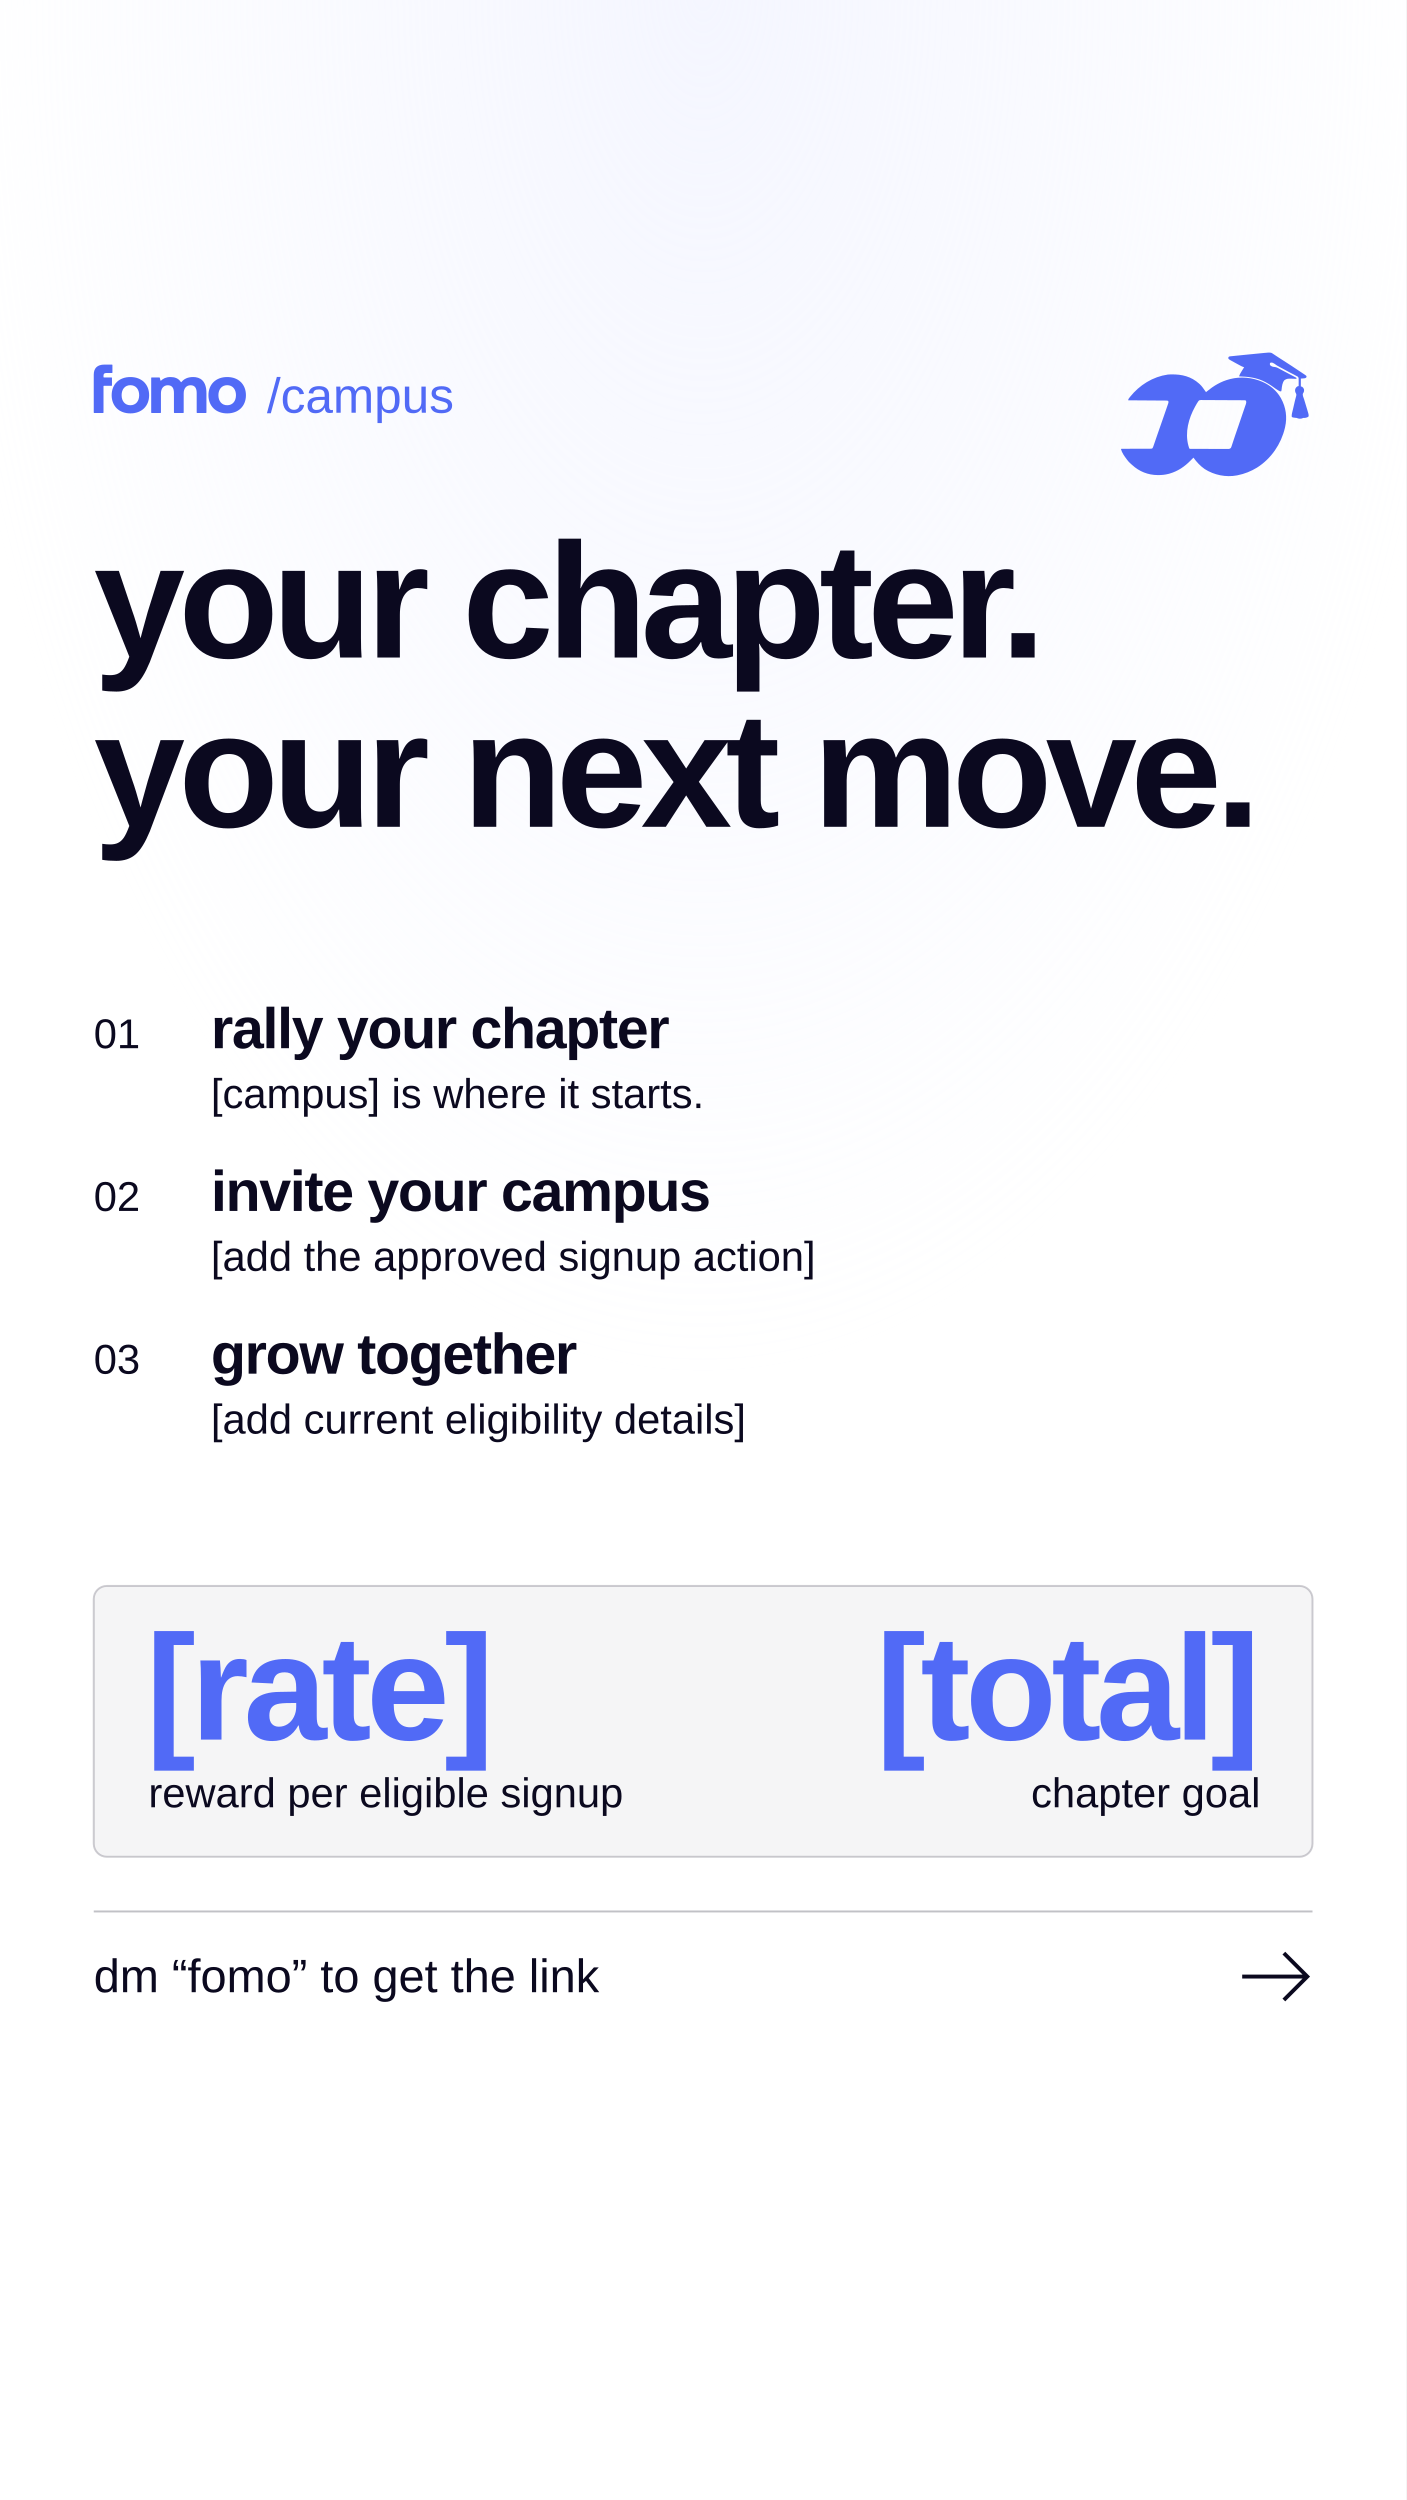
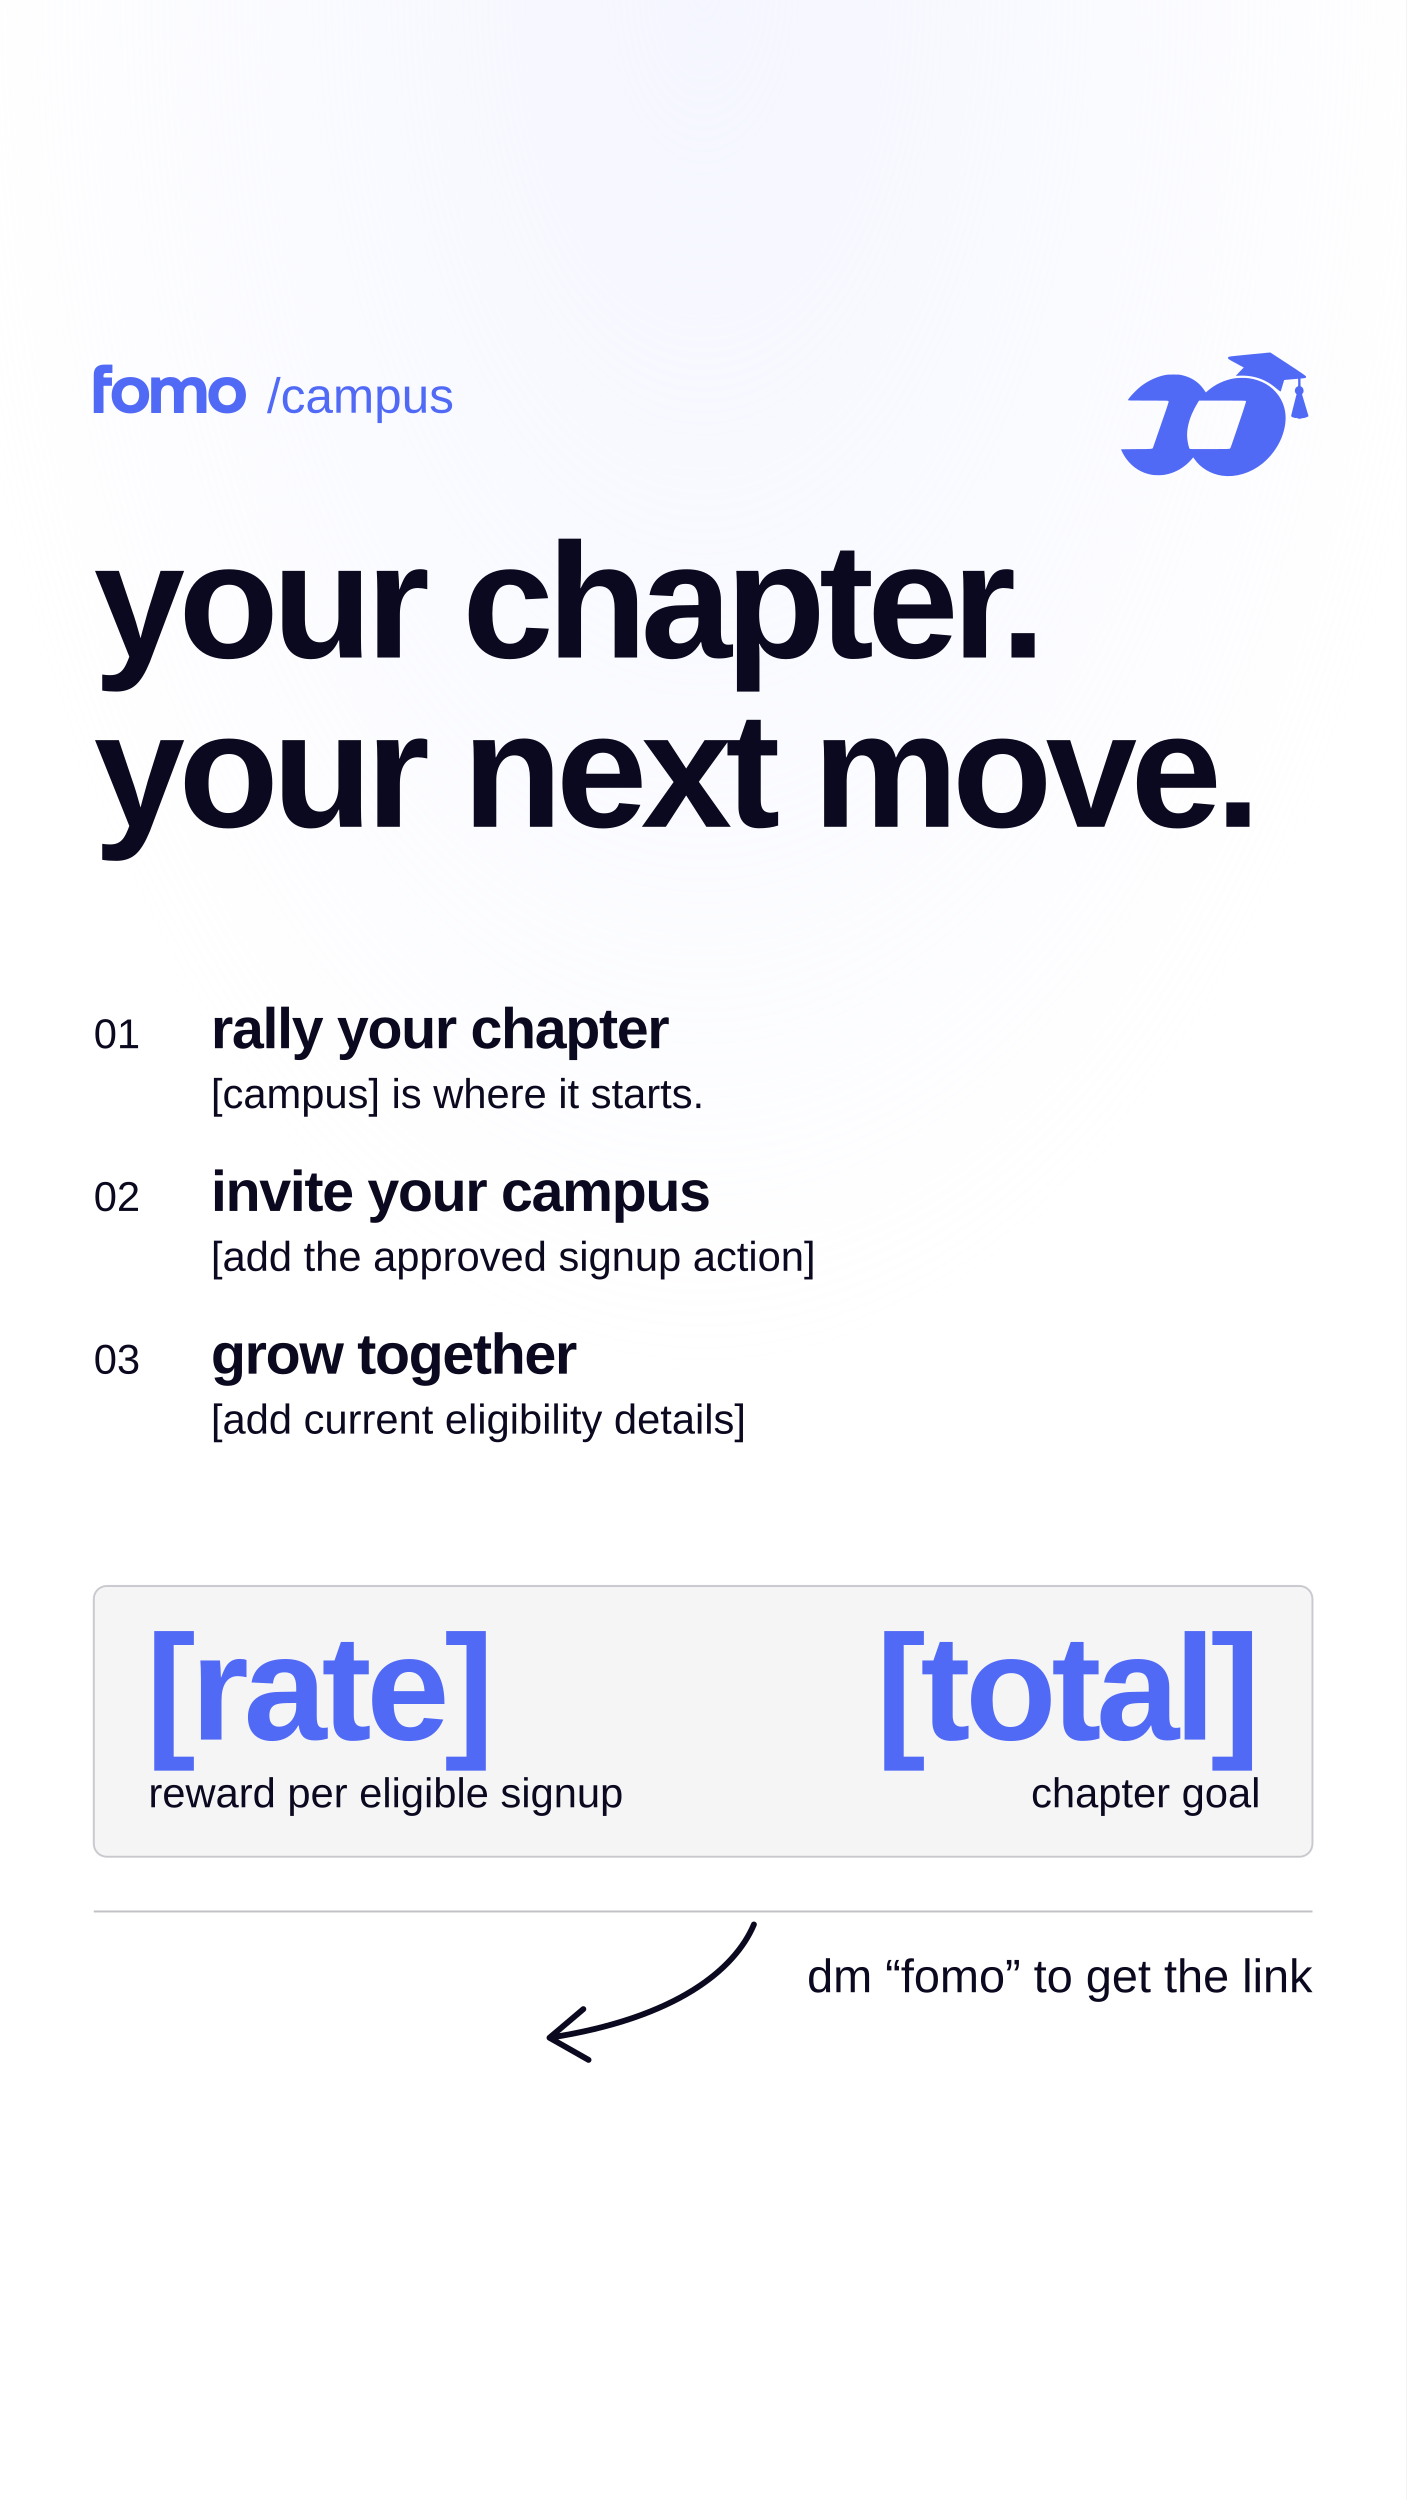
<svg xmlns="http://www.w3.org/2000/svg" xmlns:xlink="http://www.w3.org/1999/xlink" width="1080" height="1920" viewBox="0 0 1080 1920" role="img" aria-labelledby="title description">
  <defs>
    <style>text{font-family:Aeonik,Arial,sans-serif}</style>
    <symbol id="fomo-campus-mark" viewBox="0 0 620 415">
-       <g fill="currentColor" fill-rule="evenodd">
-         <path d="M0 0 C0.381 0.25 0.381 0.25 2.306 1.515 C3.878 2.55 5.442 3.598 6.998 4.657 C9.732 6.515 12.509 8.298 15.292 10.079 C17.399 11.43 19.495 12.796 21.59 14.164 C24.88 16.307 28.187 18.422 31.504 20.523 C49.106 31.686 66.441 43.242 83.757 54.843 C87.17 57.13 90.585 59.413 94.013 61.676 C94.574 62.047 95.136 62.418 95.714 62.8 C97.17 63.763 98.628 64.722 100.087 65.682 C102.25 67.187 102.25 67.187 104.25 69.188 C104.125 71.688 104.125 71.688 103.25 74.188 C99.92 76.466 96.412 76.605 92.5 76.812 C91.469 76.874 91.469 76.874 86.25 77.188 C86.25 85.438 86.25 93.688 86.25 102.188 C87.57 102.517 88.89 102.847 90.25 103.188 C93.186 105.388 95.078 107.671 96.25 111.188 C96.961 116.546 96.293 120.019 93.027 124.352 C90.708 129.829 95.015 138.1 96.688 143.375 C99.934 153.769 103.084 164.192 106.126 174.648 C106.582 176.211 107.043 177.773 107.508 179.334 C108.163 181.539 108.804 183.747 109.441 185.957 C109.64 186.614 109.838 187.272 110.043 187.949 C111.102 191.689 111.539 194.473 110.25 198.188 C104.979 201.712 99.412 202.434 93.25 202.188 C92.944 202.349 92.944 202.349 91.395 203.164 C88.732 204.435 86.752 204.454 83.812 204.438 C82.886 204.443 81.959 204.448 81.004 204.453 C78.072 204.17 75.954 203.315 73.25 202.188 C71.039 201.879 71.039 201.879 68.875 201.75 C59.926 200.789 59.926 200.789 57.25 198.188 C56.676 190.935 59.254 183.051 60.902 176.047 C61.166 174.91 61.428 173.773 61.691 172.635 C62.238 170.271 62.788 167.908 63.343 165.546 C64.049 162.533 64.748 159.518 65.444 156.502 C66.114 153.6 66.79 150.698 67.465 147.797 C67.589 147.259 67.589 147.259 68.219 144.539 C70.17 136.237 70.17 136.237 71.436 132.618 C72.439 129.624 72.221 128.175 71.25 125.188 C70.734 124.259 70.219 123.331 69.688 122.375 C67.648 117.853 67.231 113.939 68.977 109.227 C71.014 105.3 73.119 103.036 77.25 101.188 C77.91 101.188 78.57 101.188 79.25 101.188 C79.33 97.308 79.35 93.434 79.317 89.554 C79.314 88.237 79.327 86.92 79.356 85.603 C79.581 74.805 79.581 74.805 76.586 71.166 C74.22 69.539 71.868 68.365 69.25 67.188 C67.39 66.189 65.532 65.186 63.676 64.18 C62.166 63.406 60.657 62.632 59.143 61.865 C56.393 60.469 53.652 59.054 50.91 57.641 C50.353 57.354 49.796 57.067 49.223 56.772 C41.778 52.927 34.443 48.882 27.102 44.844 C24.172 43.233 21.236 41.643 18.273 40.094 C12.833 37.246 7.855 34.277 3.02 30.48 C-0.601 27.835 -4.037 26.039 -8.625 26.438 C-10.75 27.188 -10.75 27.188 -11.75 28.188 C-12.125 31 -12.125 31 -11.75 34.188 C-7.513 38.673 -2.735 40.104 3.273 40.398 C9.259 41.042 13.924 43.743 19.125 46.625 C20.657 47.45 22.189 48.275 23.722 49.099 C25.262 49.929 26.798 50.767 28.334 51.605 C31.714 53.44 35.119 55.223 38.531 56.998 C41.6 58.598 44.657 60.22 47.714 61.844 C50.058 63.086 52.407 64.318 54.756 65.549 C57.322 66.898 59.879 68.263 62.438 69.625 C62.925 69.879 62.925 69.879 65.395 71.166 C66.289 71.646 67.184 72.126 68.105 72.621 C68.906 73.044 69.707 73.468 70.532 73.904 C71.099 74.328 71.666 74.751 72.25 75.188 C72.25 76.177 72.25 77.168 72.25 78.188 C71.151 78.125 70.052 78.063 68.92 77.999 C43.085 76.883 43.085 76.883 34.25 82.188 C27.439 89.664 26.212 102.172 25.144 111.841 C24.906 113.925 24.906 113.925 24.25 117.188 C21.25 118.188 21.25 118.188 18.527 116.992 C17.406 116.363 16.294 115.718 15.188 115.062 C14.58 114.71 13.972 114.357 13.346 113.994 C8.089 110.861 3.173 107.315 -1.75 103.688 C-9.148 98.237 -16.625 93.466 -24.75 89.188 C-25.316 88.881 -25.883 88.575 -26.466 88.259 C-52.526 74.198 -80.598 71.188 -109.75 70.188 C-108.162 64.183 -104.98 59.26 -101.75 54 C-101.203 53.098 -100.657 52.197 -100.094 51.268 C-95.861 44.3 -95.861 44.3 -93.75 41.188 C-94.612 40.923 -95.473 40.659 -96.361 40.387 C-99.744 39.256 -102.842 37.695 -105.969 35.992 C-106.545 35.683 -107.121 35.375 -107.714 35.056 C-109.562 34.063 -111.406 33.063 -113.25 32.062 C-114.516 31.379 -115.782 30.696 -117.048 30.013 C-123.518 26.517 -129.979 23.004 -136.375 19.375 C-136.646 19.222 -136.646 19.222 -138.018 18.447 C-140.228 17.172 -141.932 16.005 -143.75 14.188 C-144 11.688 -144 11.688 -143.75 9.188 C-141.368 6.806 -140.56 6.841 -137.29 6.505 C-136.35 6.404 -135.41 6.303 -134.442 6.199 C-133.924 6.148 -133.924 6.148 -131.301 5.891 C-130.209 5.776 -129.117 5.662 -127.991 5.545 C-124.98 5.23 -121.968 4.927 -118.955 4.627 C-116.426 4.374 -113.899 4.115 -111.371 3.855 C-103.213 3.02 -95.052 2.208 -86.891 1.4 C-84.737 1.186 -82.584 0.972 -80.43 0.757 C-71.143 -0.17 -61.855 -1.084 -52.566 -1.986 C-50.513 -2.186 -48.46 -2.388 -46.408 -2.591 C-43.148 -2.912 -39.887 -3.226 -36.627 -3.536 C-34.875 -3.703 -33.123 -3.877 -31.372 -4.051 C-8.751 -6.169 -8.751 -6.169 0 0 Z " fill="currentColor" transform="translate(496.75,16.8125)" id="graduation-cap" />
-         <path d="M0 0 C0.334 -0.005 0.334 -0.005 2.026 -0.03 C35.306 -0.419 64.488 6.477 89.801 29.238 C90.184 29.581 90.184 29.581 92.125 31.312 C98.284 37.128 102.994 43.789 107.761 50.741 C109.059 52.61 110.417 54.431 111.801 56.238 C112.456 55.693 113.11 55.148 113.785 54.586 C135.692 36.436 158.906 22.309 186.801 15.238 C187.536 15.044 188.272 14.849 189.029 14.648 C222.008 6.26 258.766 9.745 289.801 23.238 C290.489 23.536 291.178 23.833 291.887 24.14 C315.49 34.578 335.991 51.705 348.801 74.238 C349.161 74.872 349.521 75.506 349.893 76.159 C365.526 104.281 369.958 135.83 362.801 167.238 C362.629 167.999 362.458 168.76 362.281 169.544 C350.348 221.049 318.521 267.61 273.594 295.941 C254.204 307.791 234.057 315.773 211.801 320.238 C211.502 320.298 211.502 320.298 209.992 320.602 C174.894 327.278 137.487 319.563 107.488 300.426 C93.103 290.303 82.155 278.326 71.801 264.238 C68.857 267.165 65.943 270.117 63.051 273.094 C43.793 292.806 22.475 307.371 -4.262 314.988 C-4.609 315.088 -4.609 315.088 -6.369 315.591 C-17.371 318.551 -28.393 319.631 -39.762 319.613 C-40.365 319.613 -40.969 319.612 -41.591 319.612 C-72.15 319.486 -100.351 308.257 -122.715 287.512 C-124.06 286.281 -125.416 285.061 -126.829 283.909 C-131.425 280.147 -135.019 276.047 -138.574 271.301 C-138.854 270.931 -138.854 270.931 -140.267 269.058 C-147.312 259.582 -155.16 248.829 -158.199 237.238 C-157.199 236.238 -157.199 236.238 -155.554 236.114 C-155.195 236.114 -155.195 236.114 -153.379 236.114 C-152.557 236.111 -151.735 236.109 -150.889 236.106 C-149.981 236.108 -149.073 236.11 -148.137 236.112 C-147.662 236.111 -147.662 236.111 -145.255 236.107 C-143.182 236.103 -141.109 236.101 -139.036 236.1 C-134.637 236.097 -130.239 236.075 -125.84 236.055 C-117.64 236.017 -109.441 235.985 -101.241 235.988 C-95.547 235.99 -89.853 235.965 -84.159 235.926 C-81.984 235.915 -79.81 235.914 -77.635 235.922 C-74.596 235.931 -71.559 235.91 -68.52 235.882 C-67.616 235.892 -66.712 235.902 -65.781 235.913 C-63.48 235.874 -61.431 235.795 -59.199 235.238 C-57.222 232.975 -57.222 232.975 -56.199 230.238 C-56.049 229.877 -56.049 229.877 -55.287 228.046 C-55.034 227.307 -54.781 226.568 -54.52 225.807 C-54.225 224.954 -53.929 224.101 -53.625 223.222 C-53.313 222.303 -53.001 221.384 -52.68 220.438 C-52.345 219.467 -52.01 218.496 -51.665 217.495 C-50.567 214.307 -49.477 211.116 -48.387 207.926 C-47.618 205.689 -46.848 203.452 -46.078 201.216 C-45.688 200.085 -45.299 198.955 -44.91 197.824 C-44.717 197.263 -44.523 196.703 -44.324 196.125 C-43.737 194.417 -43.149 192.708 -42.562 191 C-39.445 181.928 -36.273 172.877 -33.085 163.829 C-30.438 156.305 -27.818 148.772 -25.199 141.238 C-25.01 140.693 -25.01 140.693 -24.05 137.935 C-21.733 131.275 -19.426 124.611 -17.137 117.941 C-16.101 114.925 -15.062 111.911 -14.015 108.9 C-12.847 105.543 -11.696 102.18 -10.547 98.816 C-10.192 97.805 -9.838 96.793 -9.473 95.751 C-9.315 95.284 -9.315 95.284 -8.516 92.923 C-8.236 92.111 -7.956 91.299 -7.668 90.462 C-7.144 87.979 -7.261 86.586 -8.199 84.238 C-10.694 82.991 -12.393 83.1 -15.185 83.08 C-16.24 83.07 -17.294 83.06 -18.381 83.05 C-19.554 83.044 -20.727 83.039 -21.901 83.033 C-23.133 83.023 -24.364 83.013 -25.596 83.003 C-28.945 82.976 -32.294 82.955 -35.643 82.935 C-39.141 82.913 -42.639 82.886 -46.137 82.859 C-52.764 82.809 -59.39 82.764 -66.016 82.721 C-73.559 82.672 -81.102 82.617 -88.645 82.561 C-104.163 82.447 -119.681 82.341 -135.199 82.238 C-135.199 78.256 -133.316 76.355 -130.949 73.363 C-130.725 73.077 -130.725 73.077 -129.591 71.629 C-99.67 33.987 -57.047 7.132 -9.063 0.45 C-6.043 0.107 -3.037 0.037 0 0 Z M85.796 87.473 C85.467 88.055 85.139 88.638 84.801 89.238 C84.204 90.127 83.608 91.016 82.993 91.931 C81.328 94.816 79.668 97.702 78.051 100.613 C77.748 101.154 77.446 101.696 77.135 102.253 C56.446 139.508 44.401 184.136 55.855 226.273 C58.318 234.756 58.318 234.756 59.801 236.238 C61.436 236.341 63.077 236.373 64.716 236.379 C65.248 236.382 65.248 236.382 67.94 236.396 C69.13 236.397 70.319 236.398 71.509 236.399 C72.754 236.404 73.999 236.409 75.244 236.414 C78.634 236.428 82.025 236.434 85.415 236.438 C87.533 236.441 89.65 236.446 91.767 236.45 C98.388 236.464 105.009 236.473 111.629 236.477 C119.278 236.482 126.927 236.499 134.576 236.528 C140.483 236.55 146.39 236.56 152.298 236.561 C155.828 236.562 159.358 236.568 162.889 236.586 C166.21 236.602 169.532 236.605 172.854 236.596 C174.073 236.595 175.292 236.599 176.511 236.609 C178.175 236.622 179.84 236.614 181.505 236.606 C181.971 236.607 181.971 236.607 184.328 236.61 C187.274 236.167 188.63 235.243 190.801 233.238 C191.826 231.269 191.826 231.269 192.577 228.99 C192.87 228.127 193.162 227.263 193.463 226.373 C193.766 225.431 194.07 224.49 194.383 223.52 C194.714 222.531 195.045 221.542 195.385 220.524 C196.286 217.828 197.174 215.128 198.058 212.427 C198.991 209.588 199.939 206.754 200.887 203.919 C201.273 202.767 201.658 201.614 202.044 200.462 C202.235 199.888 202.427 199.315 202.624 198.725 C203.21 196.972 203.793 195.219 204.377 193.465 C207.713 183.444 211.177 173.469 214.683 163.506 C220.927 145.762 227.018 127.969 232.861 110.088 C233.957 106.744 235.087 103.418 236.28 100.107 C236.399 99.771 236.399 99.771 237.001 98.067 C237.451 96.798 237.911 95.532 238.385 94.271 C239.795 90.248 239.98 87.345 238.801 83.238 C236.124 81.9 234.056 82.094 231.058 82.071 C230.464 82.065 229.871 82.059 229.259 82.053 C227.261 82.035 225.264 82.024 223.267 82.014 C221.838 82.002 220.409 81.991 218.98 81.979 C214.279 81.943 209.579 81.917 204.879 81.895 C204.079 81.891 203.28 81.887 202.456 81.883 C194.917 81.846 187.378 81.815 179.839 81.793 C170.194 81.766 160.549 81.715 150.904 81.633 C144.124 81.577 137.344 81.548 130.563 81.539 C126.512 81.533 122.463 81.515 118.413 81.468 C114.601 81.424 110.79 81.413 106.977 81.428 C105.58 81.428 104.183 81.416 102.786 81.39 C90.014 81.172 90.014 81.172 85.796 87.473 Z " fill="currentColor" transform="translate(170.1992,80.76172)" id="fomo-eyes" />
+       <g fill="currentColor" fill-rule="evenodd" transform="translate(-240.190 -291.993) scale(0.815589)">
+         <path d="M704.000,851.489 C659.298,845.350 618.849,821.276 595.279,786.779 L590.531,779.831 L586.540,784.665 C558.138,819.063 520.232,841.118 477.500,848.109 C467.438,849.755 440.897,849.775 431.000,848.144 C390.066,841.399 356.287,820.720 330.727,786.759 C320.650,773.369 307.823,749.353 310.282,748.480 C310.952,748.242 338.147,747.924 370.715,747.774 C437.969,747.463 431.842,748.359 435.217,738.339 C436.299,735.128 440.265,723.725 444.030,713.000 C452.124,689.943 474.687,624.651 486.579,589.869 C491.210,576.322 495.000,564.542 495.000,563.691 C495.000,562.839 494.293,561.436 493.429,560.571 C492.027,559.170 483.541,559.000 415.051,559.000 C348.565,559.000 338.080,558.802 337.020,557.524 C336.010,556.307 336.975,554.517 342.549,547.274 C351.040,536.242 375.944,511.356 386.500,503.355 C415.124,481.659 446.747,466.787 479.000,459.852 C488.127,457.890 492.509,457.588 512.500,457.547 C533.032,457.505 536.614,457.749 545.881,459.824 C584.401,468.449 613.143,487.752 633.619,518.750 C636.617,523.288 639.264,527.000 639.501,527.000 C639.739,527.000 642.144,525.037 644.846,522.637 C674.311,496.467 711.276,478.895 750.500,472.411 C763.328,470.290 794.041,469.982 806.500,471.849 C856.836,479.392 895.899,501.942 921.968,538.507 C954.832,584.602 958.909,641.335 933.881,704.280 C919.198,741.207 891.383,778.611 859.500,804.302 C813.865,841.075 756.010,858.632 704.000,851.489 Z M733.852,745.500 C734.901,744.400 737.568,738.100 739.778,731.500 C741.988,724.900 748.839,704.875 755.003,687.000 C774.125,631.539 796.000,565.624 796.000,563.462 C796.000,562.328 795.460,560.860 794.800,560.200 C793.884,559.284 772.221,559.000 703.396,559.000 L613.193,559.000 L607.900,567.250 C600.996,578.011 590.163,598.929 584.528,612.379 C570.986,644.701 564.625,678.053 567.010,704.228 C568.643,722.141 573.768,744.378 576.815,746.768 C578.095,747.772 594.392,747.980 655.188,747.768 C730.463,747.505 731.982,747.461 733.852,745.500 Z M998.299,628.894 C996.539,628.385 994.824,627.524 994.489,626.982 C994.146,626.428 992.190,626.266 990.022,626.612 C987.410,627.030 985.121,626.708 982.929,625.615 C981.149,624.727 978.923,624.000 977.981,624.000 C975.197,624.000 970.787,619.991 971.523,618.130 C971.877,617.233 975.979,600.548 980.638,581.052 C985.297,561.556 989.956,543.106 990.991,540.052 L992.872,534.500 L990.500,532.000 C982.248,523.304 985.952,507.770 997.250,503.694 C998.807,503.132 999.000,501.464 999.000,488.531 C999.000,480.539 998.672,474.000 998.272,474.000 C995.946,474.000 949.957,478.091 947.317,478.533 C943.666,479.144 944.526,477.033 936.947,504.000 C934.088,514.175 931.444,522.838 931.072,523.252 C930.186,524.238 922.689,519.440 916.433,513.885 C885.904,486.771 853.740,470.988 815.991,464.599 C802.027,462.235 782.154,461.195 768.545,462.114 C761.969,462.559 756.404,462.737 756.178,462.511 C755.952,462.285 762.816,454.929 771.432,446.164 L787.096,430.229 L769.798,420.922 C739.352,404.542 727.553,397.893 726.782,396.682 C725.220,394.225 725.982,390.057 728.250,388.655 C729.634,387.800 738.967,386.442 752.500,385.127 C764.600,383.951 796.325,380.774 823.000,378.067 C849.675,375.360 875.775,372.844 881.000,372.477 L890.500,371.808 L909.000,383.723 C968.284,421.904 1027.749,461.663 1028.963,463.931 C1030.330,466.486 1029.516,469.662 1027.182,470.880 C1026.257,471.362 1021.562,472.077 1016.750,472.468 L1008.000,473.180 L1008.000,488.590 C1008.000,499.093 1008.349,504.000 1009.096,504.000 C1011.343,504.000 1016.111,508.296 1018.023,512.044 C1020.213,516.339 1020.635,523.898 1018.875,527.316 C1018.256,528.517 1016.830,530.510 1015.706,531.745 C1013.883,533.746 1013.790,534.397 1014.850,537.745 C1015.504,539.810 1021.252,559.030 1027.624,580.456 L1039.210,619.412 L1036.994,621.206 C1035.775,622.193 1033.954,623.000 1032.946,623.000 C1031.939,623.000 1029.564,623.915 1027.670,625.032 C1025.599,626.254 1022.684,627.005 1020.362,626.915 C1018.238,626.833 1014.700,627.473 1012.500,628.339 C1008.042,630.092 1003.110,630.285 998.299,628.894 Z" />
      </g>
    </symbol>
    <symbol id="fomo-wordmark" viewBox="0 0 352 113">
      <path d="M0.003 23.325C0.003 8.468 7.991 0 24.923 0H42.105C42.675 0 43.134 0.46 43.134 1.029V18.462C43.134 19.031 42.675 19.49 42.105 19.49H28.757C24.443 19.49 22.526 21.408 22.526 25.561V28.685C22.526 29.255 22.985 29.714 23.555 29.714H41.076C41.646 29.714 42.105 30.174 42.105 30.743V48.014C42.105 48.584 41.646 49.043 41.076 49.043H23.555C22.985 49.043 22.526 49.503 22.526 50.072V110.797C22.526 111.366 22.066 111.826 21.497 111.826H1.029C0.46 111.826 0 111.366 0 110.797V23.325H0.003Z" fill="currentColor" />
      <path d="M41.381 70.769C41.381 45.528 58.636 28.757 84.673 28.757C110.711 28.757 127.965 45.531 127.965 70.769C127.965 96.008 110.711 112.782 84.673 112.782C58.636 112.782 41.381 96.008 41.381 70.769ZM104.959 70.769C104.959 57.192 97.291 47.606 84.67 47.606C72.049 47.606 64.384 57.192 64.384 70.769C64.384 84.347 72.052 93.933 84.67 93.933C97.287 93.933 104.959 84.347 104.959 70.769Z" fill="currentColor" />
      <path d="M260.369 65.978V110.796C260.369 111.366 259.909 111.825 259.34 111.825H238.872C238.302 111.825 237.843 111.366 237.843 110.796V65.817C237.843 53.995 233.371 47.767 223.785 47.767C214.199 47.767 207.491 54.794 207.81 67.415V110.796C207.81 111.366 207.35 111.825 206.781 111.825H186.313C185.744 111.825 185.284 111.366 185.284 110.796V65.817C185.284 53.995 180.812 47.767 171.065 47.767C161.318 47.767 155.251 55.117 155.251 66.616V110.796C155.251 111.366 154.792 111.825 154.222 111.825H133.754C133.185 111.825 132.725 111.366 132.725 110.796V30.746C132.725 30.177 133.185 29.717 133.754 29.717H151.571C152.044 29.717 152.456 30.039 152.569 30.495L154.088 36.58C154.246 37.211 155.028 37.447 155.501 37.002C160.183 32.615 166.476 28.757 177.451 28.757C186.961 28.757 195.882 31.703 201.246 40.284C201.565 40.791 202.281 40.836 202.652 40.362C208.307 33.136 217.317 28.757 229.687 28.757C245.662 28.757 260.358 37.063 260.358 65.978H260.369Z" fill="currentColor" />
      <path d="M265.029 70.769C265.029 45.528 282.284 28.757 308.321 28.757C334.359 28.757 351.613 45.531 351.613 70.769C351.613 96.008 334.359 112.782 308.321 112.782C282.284 112.782 265.029 96.008 265.029 70.769ZM328.607 70.769C328.607 57.192 320.939 47.606 308.318 47.606C295.697 47.606 288.032 57.192 288.032 70.769C288.032 84.347 295.7 93.933 308.318 93.933C320.935 93.933 328.607 84.347 328.607 70.769Z" fill="currentColor" />
    </symbol>
    <radialGradient id="glow" cx="0.5" cy="0" r="0.55">
      <stop stop-color="#EAEDFF" stop-opacity="0.5" />
      <stop offset="1" stop-color="#EAEDFF" stop-opacity="0" />
    </radialGradient>
  </defs>
  <g id="background">
    <rect width="1080" height="1920" fill="#FFFFFF" />
    <rect width="1080" height="1920" fill="url(#glow)" />
  </g>
  <g id="brand" color="#516AF6">
    <use href="#fomo-wordmark" xlink:href="#fomo-wordmark" x="72" y="280" width="117" height="37.560" />
    <text x="205" y="317" font-size="38" fill="#516AF6" font-weight="500">/campus</text>
    <use href="#fomo-campus-mark" xlink:href="#fomo-campus-mark" x="858" y="268" width="150" height="100.403" />
  </g>
  <g id="editable-invitation-headline">
    <text x="72" y="505" font-size="126" fill="#0B091F" font-weight="700" letter-spacing="-5">your chapter.</text>
    <text x="72" y="635" font-size="126" fill="#0B091F" font-weight="700" letter-spacing="-5">your next move.</text>
  </g>
  <g id="editable-three-steps">
    <g id="step-1">
      <text x="72" y="805" font-size="32" fill="#0B091F" font-weight="500">01</text>
      <text x="162" y="805" font-size="44" fill="#0B091F" font-weight="700" letter-spacing="-1">rally your chapter</text>
      <text x="162" y="851" font-size="32" fill="#0B091F" font-weight="400">[campus] is where it starts.</text>
    </g>
    <g id="step-2">
      <text x="72" y="930" font-size="32" fill="#0B091F" font-weight="500">02</text>
      <text x="162" y="930" font-size="44" fill="#0B091F" font-weight="700" letter-spacing="-1">invite your campus</text>
      <text x="162" y="976" font-size="32" fill="#0B091F" font-weight="400">[add the approved signup action]</text>
    </g>
    <g id="step-3">
      <text x="72" y="1055" font-size="32" fill="#0B091F" font-weight="500">03</text>
      <text x="162" y="1055" font-size="44" fill="#0B091F" font-weight="700" letter-spacing="-1">grow together</text>
      <text x="162" y="1101" font-size="32" fill="#0B091F" font-weight="400">[add current eligibility details]</text>
    </g>
  </g>
  <g id="editable-approved-offer">
    <rect id="reward-panel" x="72" y="1218" width="936" height="208" rx="10" fill="#0B091F" fill-opacity="0.04" stroke="#0B091F" stroke-opacity=".2" stroke-width="1.5" />
    <text x="112" y="1336" font-size="115" fill="#516AF6" font-weight="700" letter-spacing="-4">[rate]</text>
    <text x="968" y="1336" font-size="115" fill="#516AF6" font-weight="700" text-anchor="end" letter-spacing="-4">[total]</text>
    <text x="114" y="1388" font-size="32" fill="#0B091F" font-weight="400">reward per eligible signup</text>
    <text x="968" y="1388" font-size="32" fill="#0B091F" font-weight="400" text-anchor="end">chapter goal</text>
  </g>
  <g id="editable-call-to-action">
    <path d="M72 1468 H1008" fill="none" stroke="#0B091F" stroke-opacity=".25" stroke-width="1.5" />
-     <text x="72" y="1530" font-size="36" fill="#0B091F" font-weight="500">dm “fomo” to get the link</text>
-     <path d="M954 1518 H1004 M986 1500 L1004 1518 L986 1536" fill="none" stroke="#0B091F" stroke-width="3" />
+     <text x="1008" y="1530" font-size="36" fill="#0B091F" font-weight="500" text-anchor="end">dm “fomo” to get the link</text>
+     <path id="cta-arrow" d="M157 0C142.5 34.5 97.5 72 0 87M26 65L0 87L30 104" transform="translate(422 1478)" fill="none" stroke="#0B091F" stroke-width="4.5" stroke-linecap="round" stroke-linejoin="round" />
  </g>
</svg>
